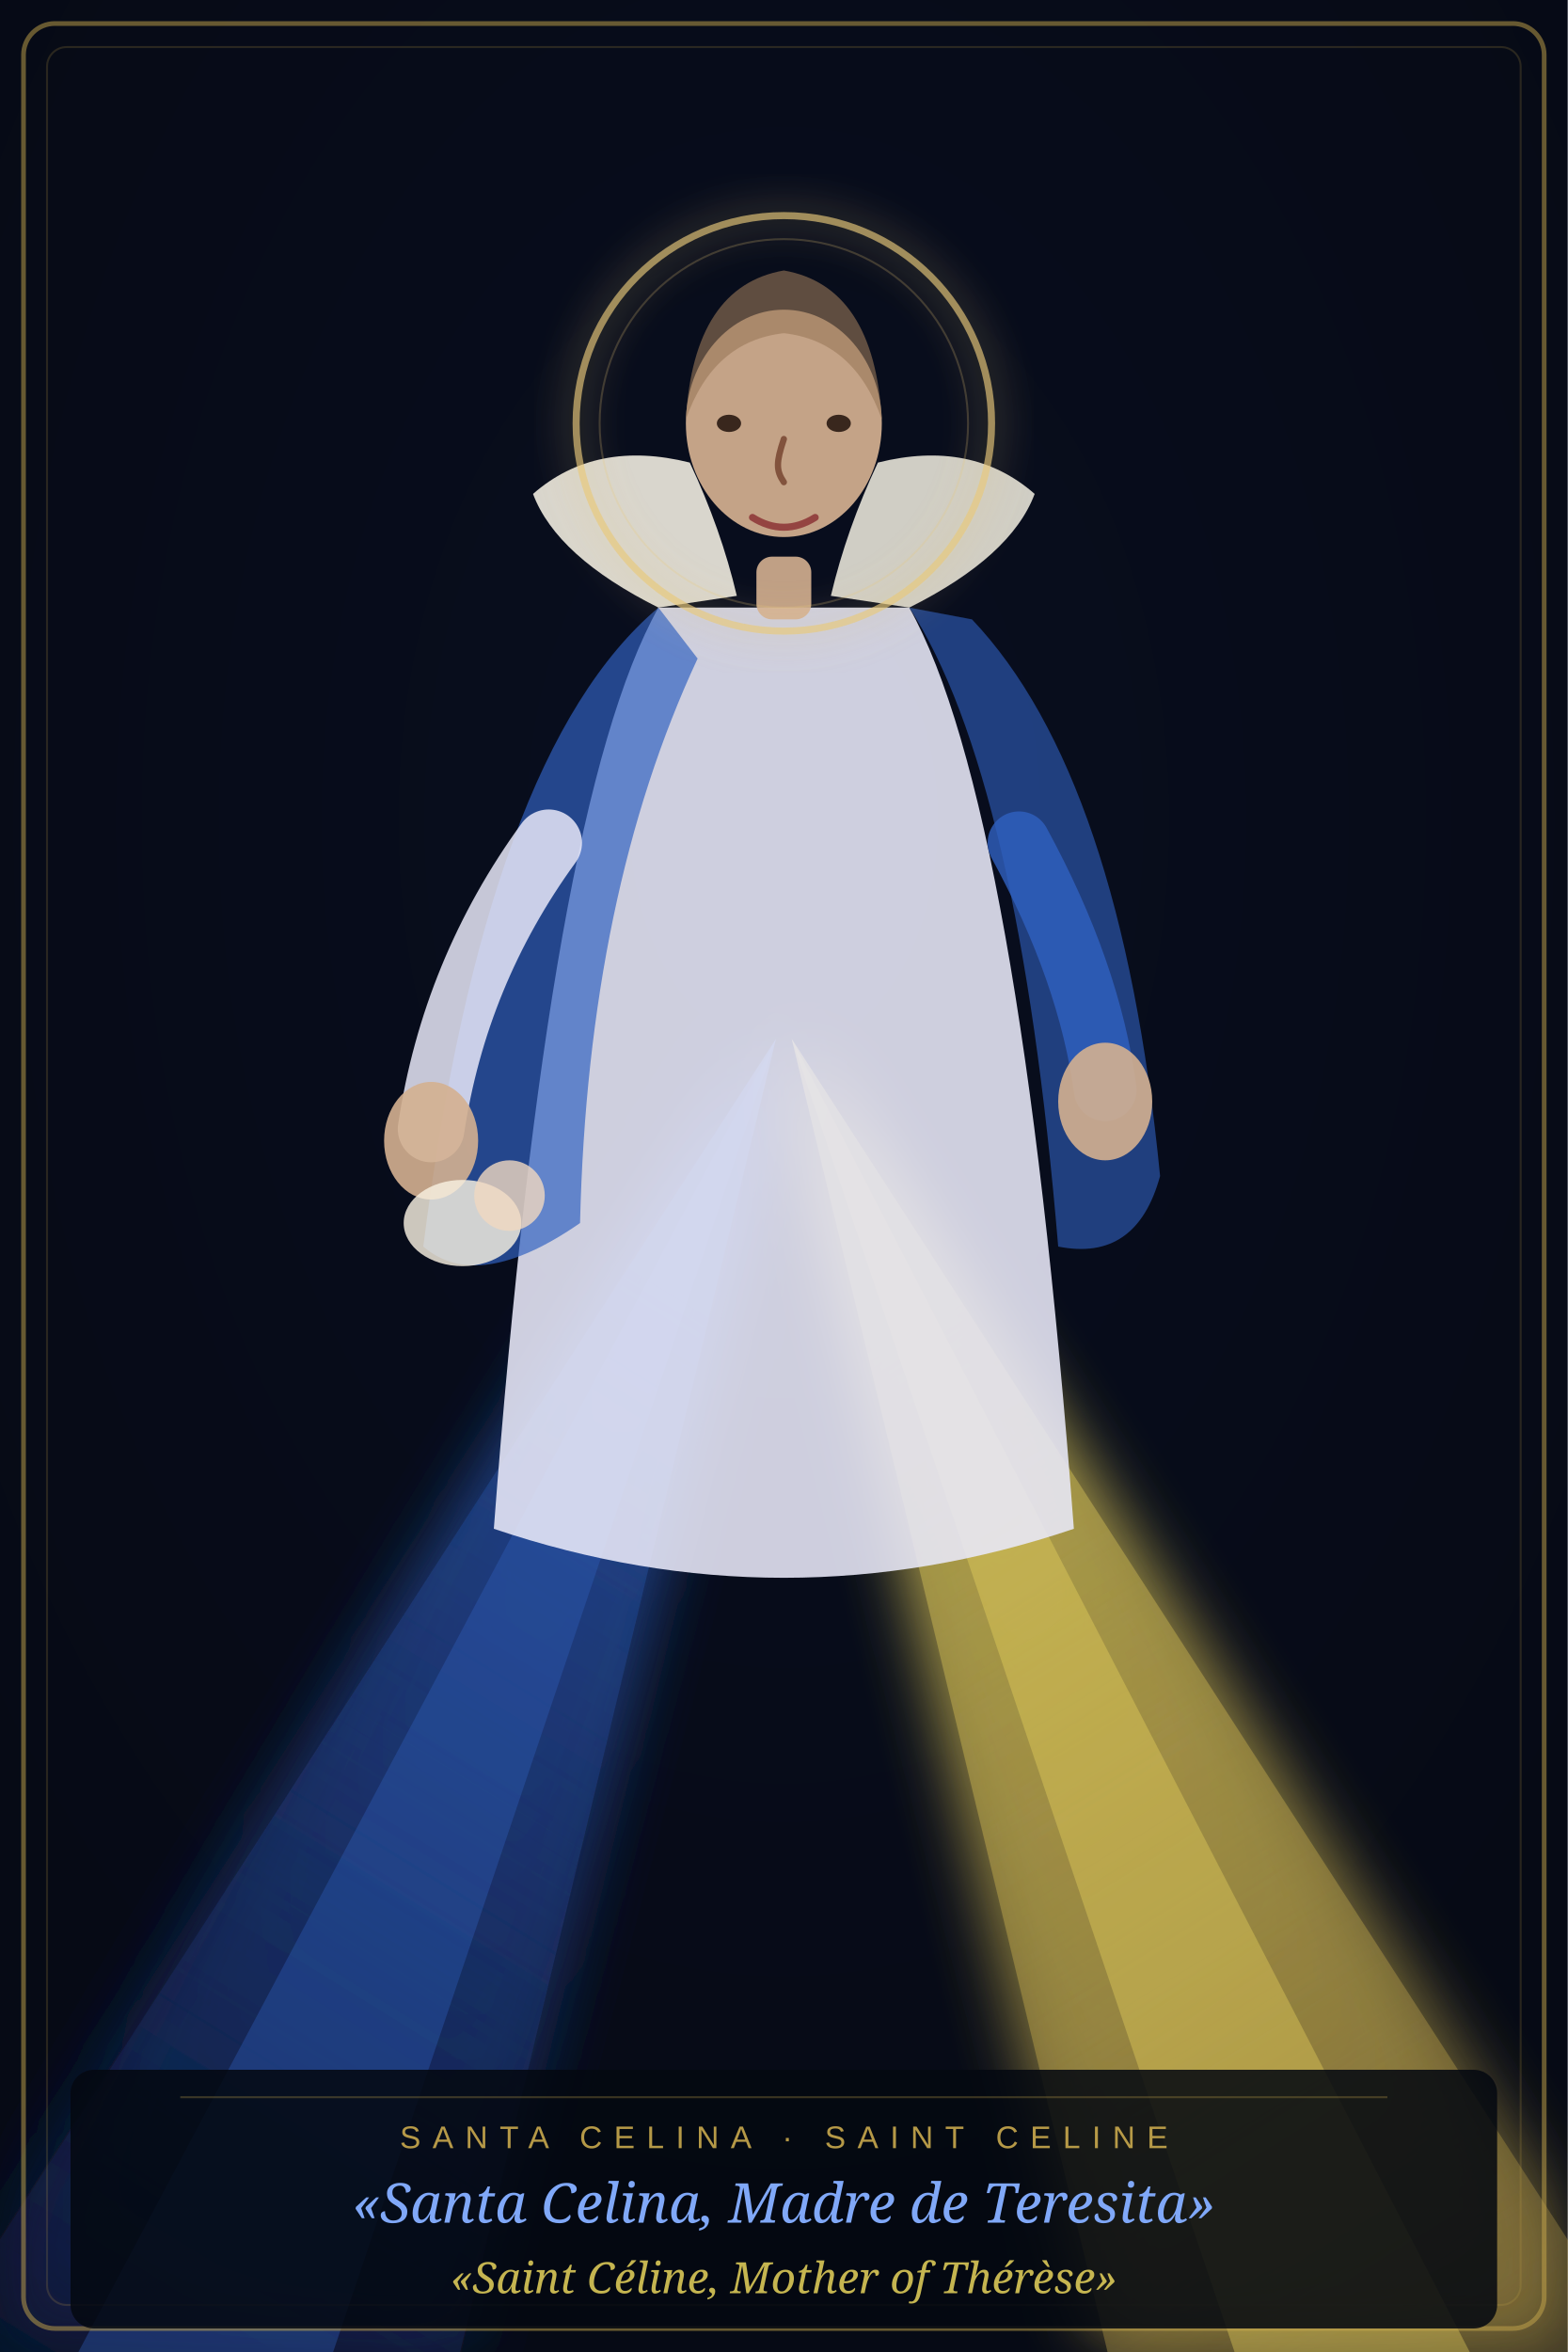
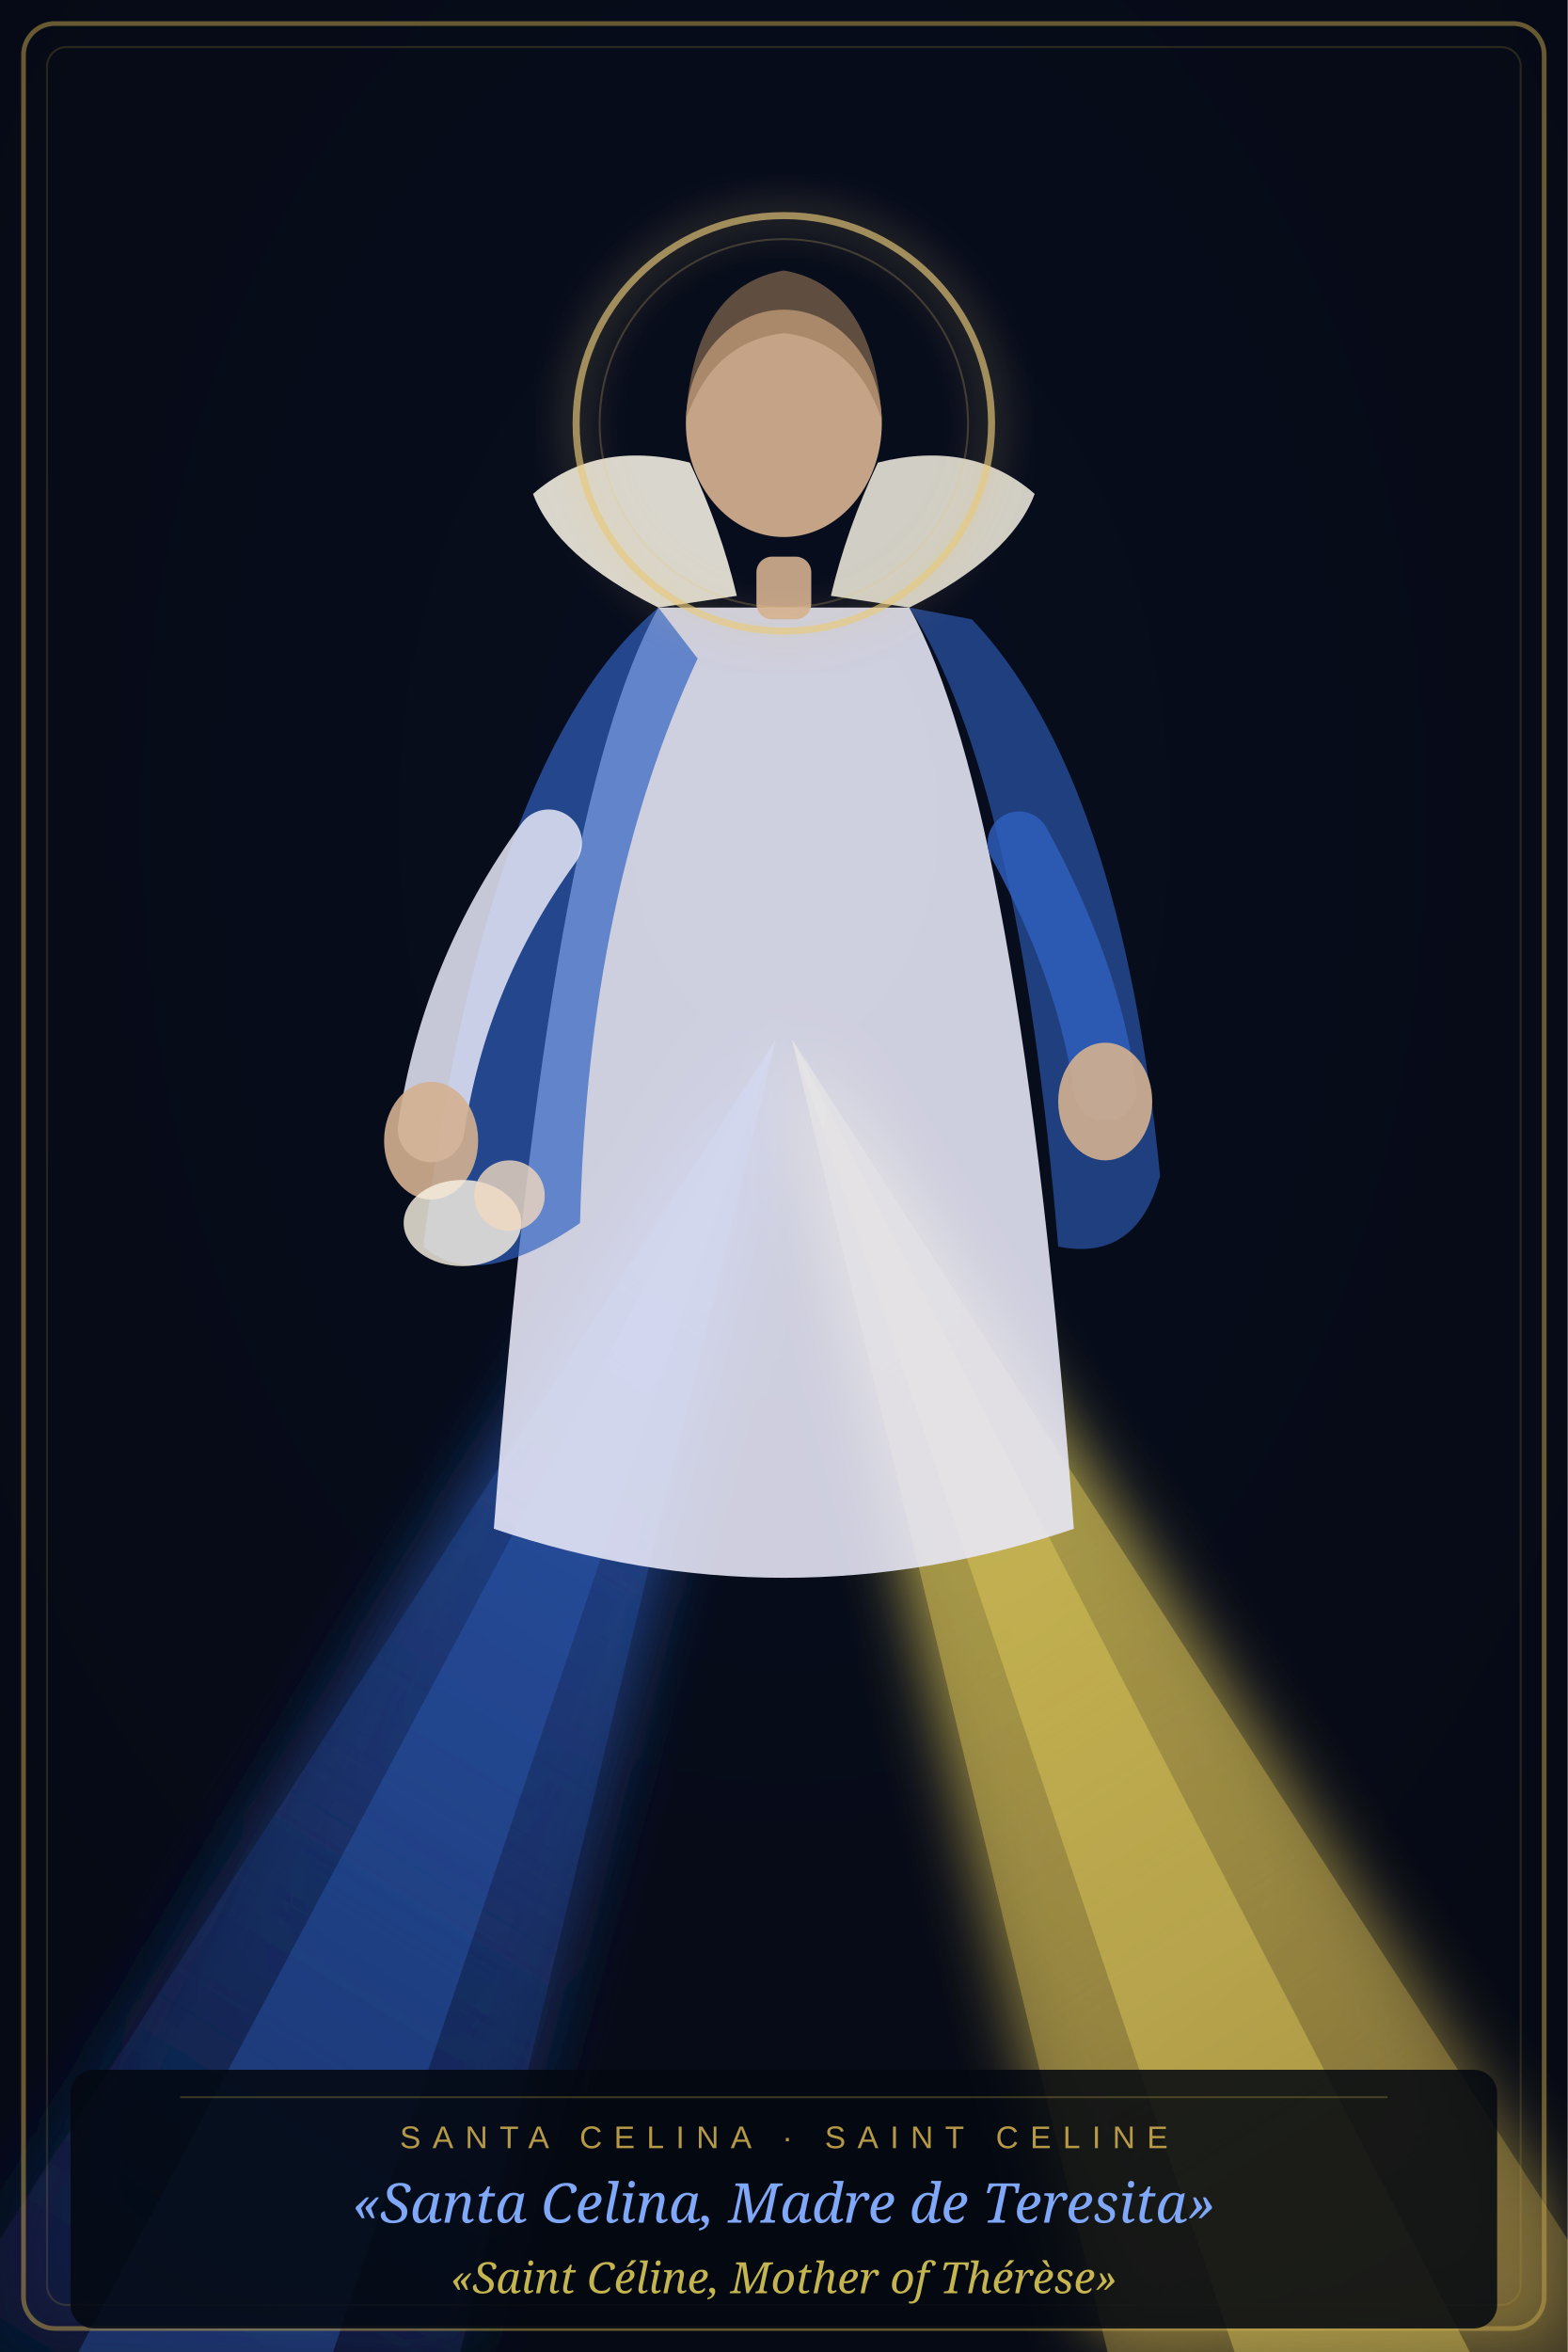
<svg xmlns="http://www.w3.org/2000/svg" viewBox="0 0 400 600">
  <defs>
    <radialGradient id="sce-bg" cx="50%" cy="35%" r="65%">
      <stop offset="0%" stop-color="#080c1a" />
      <stop offset="100%" stop-color="#040810" />
    </radialGradient>
    <linearGradient id="sce-r1" x1="50%" y1="0%" x2="10%" y2="100%">
      <stop offset="0%" stop-color="#3060c0" stop-opacity="1" />
      <stop offset="100%" stop-color="#102050" stop-opacity="0.4" />
    </linearGradient>
    <linearGradient id="sce-r2" x1="50%" y1="0%" x2="90%" y2="100%">
      <stop offset="0%" stop-color="#f5e060" stop-opacity="1" />
      <stop offset="100%" stop-color="#c9a84c" stop-opacity="0.4" />
    </linearGradient>
    <filter id="sce-gl">
      <feGaussianBlur stdDeviation="9" result="b" />
      <feMerge>
        <feMergeNode in="b" />
        <feMergeNode in="b" />
        <feMergeNode in="SourceGraphic" />
      </feMerge>
    </filter>
    <filter id="sce-g2">
      <feGaussianBlur stdDeviation="5" result="b" />
      <feMerge>
        <feMergeNode in="b" />
        <feMergeNode in="SourceGraphic" />
      </feMerge>
    </filter>
  </defs>
  <rect width="400" height="600" fill="url(#sce-bg)" />
  <rect width="400" height="600" fill="#102048" opacity="0.10" />
  <polygon points="198,265 -25,610 115,610" fill="url(#sce-r1)" filter="url(#sce-gl)" opacity="0.72" />
  <polygon points="198,265 20,600  85,600" fill="#3060c0" opacity="0.36" />
  <polygon points="202,265 425,610 285,610" fill="url(#sce-r2)" filter="url(#sce-gl)" opacity="0.70" />
  <polygon points="202,265 375,600 315,600" fill="#f5e060" opacity="0.34" />
  <path d="M168,155 Q140,205 126,390 Q200,415 274,390 Q260,205 232,155 Z" fill="#e8e8f8" opacity="0.88" />
  <path d="M168,155 Q124,192 108,318 Q122,330 148,312 Q150,228 178,168 Z" fill="#3060c0" opacity="0.68" />
  <path d="M232,155 Q260,198 270,318 Q290,322 296,300 Q286,198 248,158 Z" fill="#3060c0" opacity="0.60" />
  <path d="M140,215 Q116,248 110,288" stroke="#e8e8f8" stroke-width="17" fill="none" stroke-linecap="round" opacity="0.85" />
  <path d="M260,215 Q278,248 282,278" stroke="#3060c0" stroke-width="16" fill="none" stroke-linecap="round" opacity="0.80" />
  <ellipse cx="110" cy="291" rx="12" ry="15" fill="#d4b090" opacity="0.9" />
  <ellipse cx="282" cy="281" rx="12" ry="15" fill="#d4b090" opacity="0.9" />
  <ellipse cx="118" cy="312" rx="15" ry="11" fill="#f8f0e0" opacity="0.82" />
  <circle cx="130" cy="305" r="9" fill="#f0d8c0" opacity="0.80" />
  <path d="M168,155 Q142,142 136,126 Q152,112 176,118 Q184,135 188,152 Z" fill="#f0ece0" opacity="0.90" />
  <path d="M232,155 Q258,142 264,126 Q248,112 224,118 Q216,135 212,152 Z" fill="#f0ece0" opacity="0.86" />
  <rect x="193" y="142" width="14" height="16" rx="4" fill="#d4b090" opacity="0.9" />
  <ellipse cx="200" cy="108" rx="25" ry="29" fill="#d4b090" opacity="0.92" />
  <path d="M175,107 Q177,73 200,69 Q223,73 225,107 Q218,87 200,85 Q182,87 175,107 Z" fill="#9a7858" opacity="0.60" />
  <circle cx="200" cy="108" r="53" fill="none" stroke="#e8c97a" stroke-width="1.8" stroke-opacity="0.65" filter="url(#sce-g2)" />
  <circle cx="200" cy="108" r="47" fill="none" stroke="#e8c97a" stroke-width="0.5" stroke-opacity="0.22" />
  <rect x="6" y="6" width="388" height="588" rx="8" fill="none" stroke="#c9a84c" stroke-width="1.2" stroke-opacity="0.5" />
  <rect x="12" y="12" width="376" height="576" rx="5" fill="none" stroke="#c9a84c" stroke-width="0.5" stroke-opacity="0.18" />
  <rect x="18" y="528" width="364" height="66" rx="6" fill="#040810" opacity="0.86" />
  <line x1="46" y1="535" x2="354" y2="535" stroke="#c9a84c" stroke-width="0.5" stroke-opacity="0.28" />
  <text x="200" y="548" text-anchor="middle" font-family="Arial,sans-serif" font-size="8" fill="#c9a84c" letter-spacing="3" opacity="0.9">SANTA CELINA  ·  SAINT CELINE</text>
  <text x="200" y="567" text-anchor="middle" font-family="Georgia,serif" font-size="14" fill="#80a8f8" font-style="italic">«Santa Celina, Madre de Teresita»</text>
  <text x="200" y="585" text-anchor="middle" font-family="Georgia,serif" font-size="11" fill="#f5e060" font-style="italic" opacity="0.8">«Saint Céline, Mother of Thérèse»</text>
-   <g id="tup-face-features" opacity="0.9">
-     <ellipse id="tup-eye-left" cx="186" cy="108" rx="3.1" ry="2.2" fill="#2a1a12" />
-     <ellipse id="tup-eye-right" cx="214" cy="108" rx="3.1" ry="2.2" fill="#2a1a12" />
-     <path id="tup-nose" d="M200 112 C198 118, 198 120, 200 123" stroke="#7b4a35" stroke-width="1.6" fill="none" stroke-linecap="round" />
-     <path id="tup-mouth" d="M192 132 Q200 137 208 132" stroke="#8f3a3a" stroke-width="1.8" fill="none" stroke-linecap="round" />
-   </g>
</svg>
